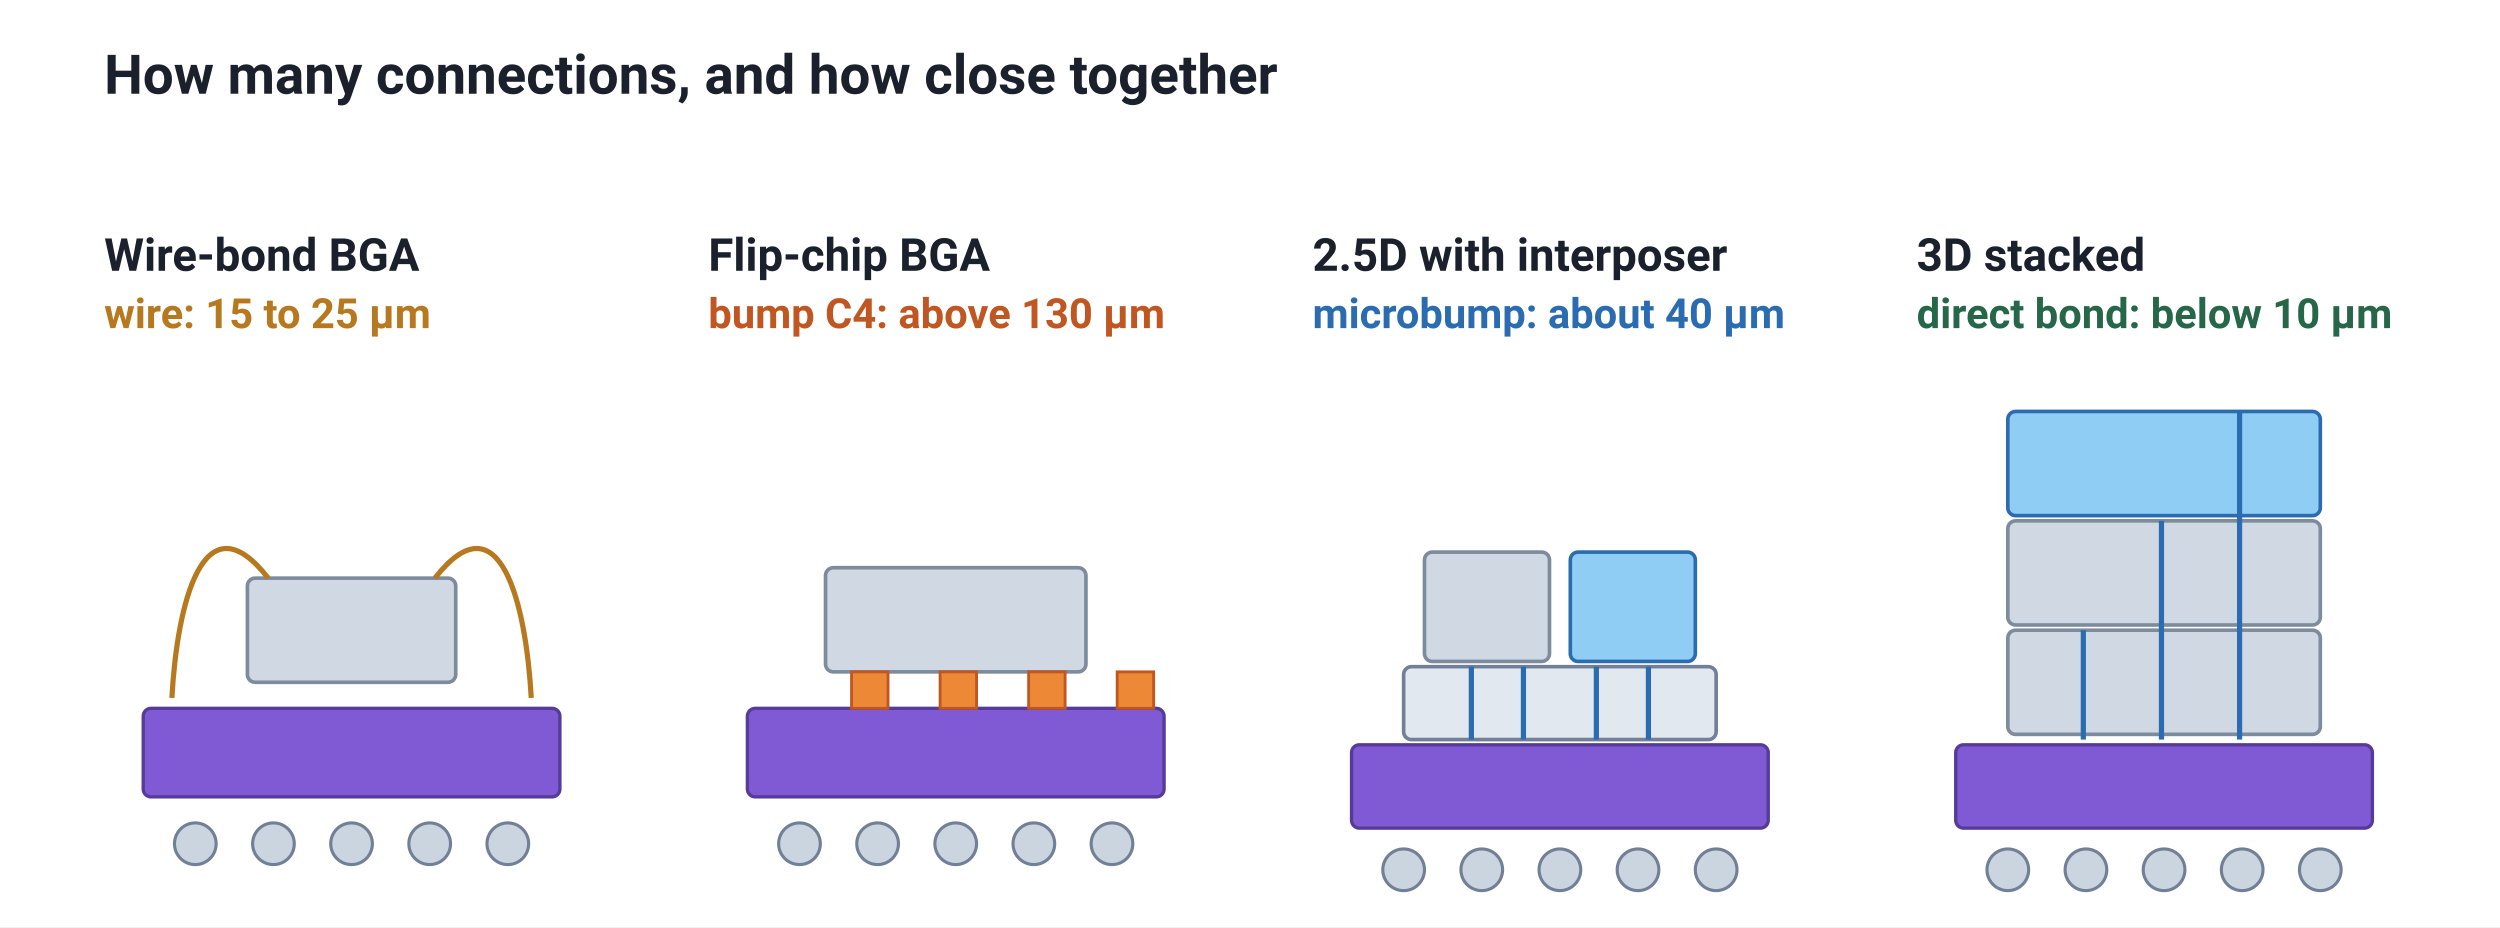
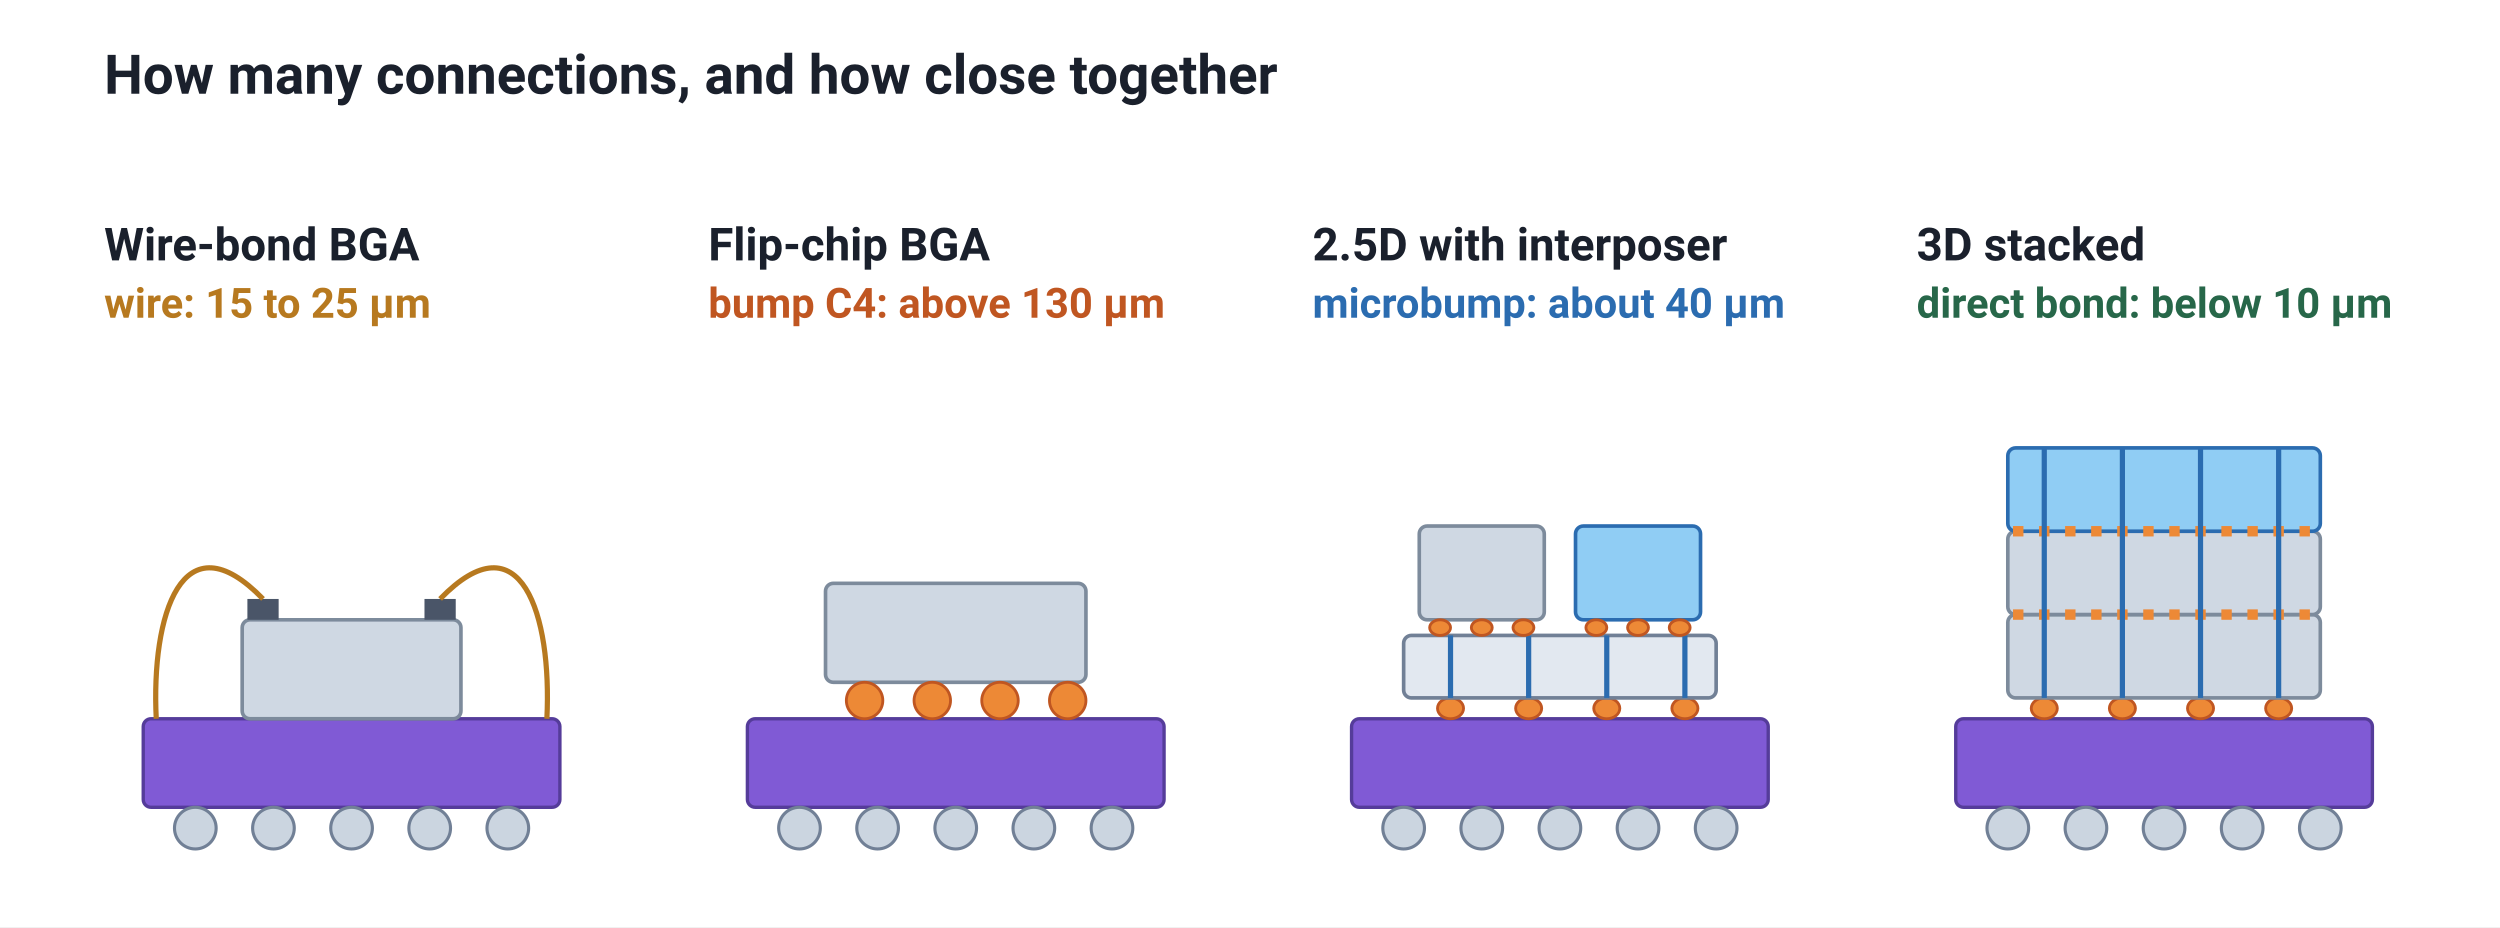
<svg xmlns="http://www.w3.org/2000/svg" width="960" height="356" viewBox="0 0 960 356" role="img">
  <rect width="960" height="356" fill="#ffffff" />
  <style>
    .h { font: 600 21px system-ui, -apple-system, "Segoe UI", Roboto, sans-serif; fill: #1a202c; }
-     .sm { font: 16.5px system-ui, -apple-system, "Segoe UI", Roboto, sans-serif; fill: #3d4756; }
    .pt { font: 600 17.5px system-ui, -apple-system, "Segoe UI", Roboto, sans-serif; fill: #1a202c; }
    .tag { font: 600 16px system-ui, -apple-system, "Segoe UI", Roboto, sans-serif; }
-     .note { font: 15.5px system-ui, -apple-system, "Segoe UI", Roboto, sans-serif; fill: #4a5568; }
    .sub { fill: #805ad5; stroke: #553c9a; stroke-width: 1.3; }
    .die { fill: #cfd8e3; stroke: #7d8b9c; stroke-width: 1.4; }
    .hbm { fill: #90cdf4; stroke: #2b6cb0; stroke-width: 1.4; }
    .ip { fill: #e2e8f0; stroke: #718096; stroke-width: 1.4; }
+     .pad { fill: #4a5568; }
    .bump { fill: #ed8936; stroke: #c05621; stroke-width: 1.1; }
    .ball { fill: #cbd5e0; stroke: #718096; stroke-width: 1.2; }
    .wire { stroke: #b7791f; stroke-width: 2; fill: none; }
    .tsv { stroke: #2b6cb0; stroke-width: 2; }
+     .cu { fill: #ed8936; }
  </style>
  <text class="h" x="40" y="36">How many connections, and how close together</text>
-   <text class="pt" x="40" y="104">Wire-bond BGA</text>
-   <text class="tag" x="40" y="126" fill="#b7791f">wire: 15 to 25 µm</text>
-   <rect class="sub" x="55" y="272" width="160" height="34" rx="3" />
-   <rect class="die" x="95" y="222" width="80" height="40" rx="3" />
-   <path class="wire" d="M 103,222 C 78,190 68,232 66,268" />
-   <path class="wire" d="M 167,222 C 192,190 202,232 204,268" />
-   <circle class="ball" cx="75" cy="324" r="8" />
-   <circle class="ball" cx="105" cy="324" r="8" />
-   <circle class="ball" cx="135" cy="324" r="8" />
-   <circle class="ball" cx="165" cy="324" r="8" />
-   <circle class="ball" cx="195" cy="324" r="8" />
-   <text class="pt" x="272" y="104">Flip-chip BGA</text>
-   <text class="tag" x="272" y="126" fill="#c05621">bump C4: above 130 µm</text>
-   <rect class="sub" x="287" y="272" width="160" height="34" rx="3" />
-   <rect class="die" x="317" y="218" width="100" height="40" rx="3" />
-   <rect class="bump" x="327" y="258" width="14" height="14" />
-   <rect class="bump" x="361" y="258" width="14" height="14" />
-   <rect class="bump" x="395" y="258" width="14" height="14" />
-   <rect class="bump" x="429" y="258" width="14" height="14" />
-   <circle class="ball" cx="307" cy="324" r="8" />
-   <circle class="ball" cx="337" cy="324" r="8" />
-   <circle class="ball" cx="367" cy="324" r="8" />
-   <circle class="ball" cx="397" cy="324" r="8" />
-   <circle class="ball" cx="427" cy="324" r="8" />
-   <text class="pt" x="504" y="104">2.5D with interposer</text>
-   <text class="tag" x="504" y="126" fill="#2b6cb0">microbump: about 40 µm</text>
-   <rect class="sub" x="519" y="286" width="160" height="32" rx="3" />
-   <rect class="ip" x="539" y="256" width="120" height="28" rx="3" />
-   <rect class="die" x="547" y="212" width="48" height="42" rx="3" />
-   <rect class="hbm" x="603" y="212" width="48" height="42" rx="3" />
-   <line class="tsv" x1="565" y1="256" x2="565" y2="284" />
-   <line class="tsv" x1="585" y1="256" x2="585" y2="284" />
-   <line class="tsv" x1="613" y1="256" x2="613" y2="284" />
-   <line class="tsv" x1="633" y1="256" x2="633" y2="284" />
-   <circle class="ball" cx="539" cy="334" r="8" />
-   <circle class="ball" cx="569" cy="334" r="8" />
-   <circle class="ball" cx="599" cy="334" r="8" />
-   <circle class="ball" cx="629" cy="334" r="8" />
-   <circle class="ball" cx="659" cy="334" r="8" />
-   <text class="pt" x="736" y="104">3D stacked</text>
-   <text class="tag" x="736" y="126" fill="#276749">direct bond: below 10 µm</text>
-   <rect class="sub" x="751" y="286" width="160" height="32" rx="3" />
-   <rect class="die" x="771" y="242" width="120" height="40" rx="3" />
-   <rect class="die" x="771" y="200" width="120" height="40" rx="3" />
-   <rect class="hbm" x="771" y="158" width="120" height="40" rx="3" />
-   <line class="tsv" x1="800" y1="242" x2="800" y2="284" />
-   <line class="tsv" x1="830" y1="200" x2="830" y2="284" />
-   <line class="tsv" x1="860" y1="158" x2="860" y2="284" />
-   <circle class="ball" cx="771" cy="334" r="8" />
-   <circle class="ball" cx="801" cy="334" r="8" />
-   <circle class="ball" cx="831" cy="334" r="8" />
-   <circle class="ball" cx="861" cy="334" r="8" />
-   <circle class="ball" cx="891" cy="334" r="8" />
+   <text class="pt" x="40" y="100">Wire-bond BGA</text>
+   <text class="tag" x="40" y="122" fill="#b7791f">wire: 15 to 25 µm</text>
+   <rect class="sub" x="55" y="276" width="160" height="34" rx="3" />
+   <rect class="die" x="93" y="238" width="84" height="38" rx="3" />
+   <rect class="pad" x="95" y="230" width="12" height="8" />
+   <rect class="pad" x="163" y="230" width="12" height="8" />
+   <path class="wire" d="M 101,230 C 70,198 58,236 60,276" />
+   <path class="wire" d="M 169,230 C 200,198 212,236 210,276" />
+   <circle class="ball" cx="75" cy="318" r="8" />
+   <circle class="ball" cx="105" cy="318" r="8" />
+   <circle class="ball" cx="135" cy="318" r="8" />
+   <circle class="ball" cx="165" cy="318" r="8" />
+   <circle class="ball" cx="195" cy="318" r="8" />
+   <text class="pt" x="272" y="100">Flip-chip BGA</text>
+   <text class="tag" x="272" y="122" fill="#c05621">bump C4: above 130 µm</text>
+   <rect class="sub" x="287" y="276" width="160" height="34" rx="3" />
+   <rect class="die" x="317" y="224" width="100" height="38" rx="3" />
+   <circle class="bump" cx="332" cy="269" r="7" />
+   <circle class="bump" cx="358" cy="269" r="7" />
+   <circle class="bump" cx="384" cy="269" r="7" />
+   <circle class="bump" cx="410" cy="269" r="7" />
+   <circle class="ball" cx="307" cy="318" r="8" />
+   <circle class="ball" cx="337" cy="318" r="8" />
+   <circle class="ball" cx="367" cy="318" r="8" />
+   <circle class="ball" cx="397" cy="318" r="8" />
+   <circle class="ball" cx="427" cy="318" r="8" />
+   <text class="pt" x="504" y="100">2.5D with interposer</text>
+   <text class="tag" x="504" y="122" fill="#2b6cb0">microbump: about 40 µm</text>
+   <rect class="sub" x="519" y="276" width="160" height="34" rx="3" />
+   <ellipse class="bump" cx="557" cy="272" rx="5" ry="4" />
+   <ellipse class="bump" cx="587" cy="272" rx="5" ry="4" />
+   <ellipse class="bump" cx="617" cy="272" rx="5" ry="4" />
+   <ellipse class="bump" cx="647" cy="272" rx="5" ry="4" />
+   <rect class="ip" x="539" y="244" width="120" height="24" rx="3" />
+   <line class="tsv" x1="557" y1="244" x2="557" y2="268" />
+   <line class="tsv" x1="587" y1="244" x2="587" y2="268" />
+   <line class="tsv" x1="617" y1="244" x2="617" y2="268" />
+   <line class="tsv" x1="647" y1="244" x2="647" y2="268" />
+   <rect class="die" x="545" y="202" width="48" height="36" rx="3" />
+   <rect class="hbm" x="605" y="202" width="48" height="36" rx="3" />
+   <ellipse class="bump" cx="553" cy="241" rx="4" ry="3" />
+   <ellipse class="bump" cx="569" cy="241" rx="4" ry="3" />
+   <ellipse class="bump" cx="585" cy="241" rx="4" ry="3" />
+   <ellipse class="bump" cx="613" cy="241" rx="4" ry="3" />
+   <ellipse class="bump" cx="629" cy="241" rx="4" ry="3" />
+   <ellipse class="bump" cx="645" cy="241" rx="4" ry="3" />
+   <circle class="ball" cx="539" cy="318" r="8" />
+   <circle class="ball" cx="569" cy="318" r="8" />
+   <circle class="ball" cx="599" cy="318" r="8" />
+   <circle class="ball" cx="629" cy="318" r="8" />
+   <circle class="ball" cx="659" cy="318" r="8" />
+   <text class="pt" x="736" y="100">3D stacked</text>
+   <text class="tag" x="736" y="122" fill="#276749">direct bond: below 10 µm</text>
+   <rect class="sub" x="751" y="276" width="160" height="34" rx="3" />
+   <ellipse class="bump" cx="785" cy="272" rx="5" ry="4" />
+   <ellipse class="bump" cx="815" cy="272" rx="5" ry="4" />
+   <ellipse class="bump" cx="845" cy="272" rx="5" ry="4" />
+   <ellipse class="bump" cx="875" cy="272" rx="5" ry="4" />
+   <rect class="die" x="771" y="236" width="120" height="32" rx="3" />
+   <rect class="die" x="771" y="204" width="120" height="32" rx="3" />
+   <rect class="hbm" x="771" y="172" width="120" height="32" rx="3" />
+   <rect class="cu" x="773" y="234" width="4" height="4" />
+   <rect class="cu" x="783" y="234" width="4" height="4" />
+   <rect class="cu" x="793" y="234" width="4" height="4" />
+   <rect class="cu" x="803" y="234" width="4" height="4" />
+   <rect class="cu" x="813" y="234" width="4" height="4" />
+   <rect class="cu" x="823" y="234" width="4" height="4" />
+   <rect class="cu" x="833" y="234" width="4" height="4" />
+   <rect class="cu" x="843" y="234" width="4" height="4" />
+   <rect class="cu" x="853" y="234" width="4" height="4" />
+   <rect class="cu" x="863" y="234" width="4" height="4" />
+   <rect class="cu" x="873" y="234" width="4" height="4" />
+   <rect class="cu" x="883" y="234" width="4" height="4" />
+   <rect class="cu" x="773" y="202" width="4" height="4" />
+   <rect class="cu" x="783" y="202" width="4" height="4" />
+   <rect class="cu" x="793" y="202" width="4" height="4" />
+   <rect class="cu" x="803" y="202" width="4" height="4" />
+   <rect class="cu" x="813" y="202" width="4" height="4" />
+   <rect class="cu" x="823" y="202" width="4" height="4" />
+   <rect class="cu" x="833" y="202" width="4" height="4" />
+   <rect class="cu" x="843" y="202" width="4" height="4" />
+   <rect class="cu" x="853" y="202" width="4" height="4" />
+   <rect class="cu" x="863" y="202" width="4" height="4" />
+   <rect class="cu" x="873" y="202" width="4" height="4" />
+   <rect class="cu" x="883" y="202" width="4" height="4" />
+   <line class="tsv" x1="785" y1="172" x2="785" y2="268" />
+   <line class="tsv" x1="815" y1="172" x2="815" y2="268" />
+   <line class="tsv" x1="845" y1="172" x2="845" y2="268" />
+   <line class="tsv" x1="875" y1="172" x2="875" y2="268" />
+   <circle class="ball" cx="771" cy="318" r="8" />
+   <circle class="ball" cx="801" cy="318" r="8" />
+   <circle class="ball" cx="831" cy="318" r="8" />
+   <circle class="ball" cx="861" cy="318" r="8" />
+   <circle class="ball" cx="891" cy="318" r="8" />
</svg>
